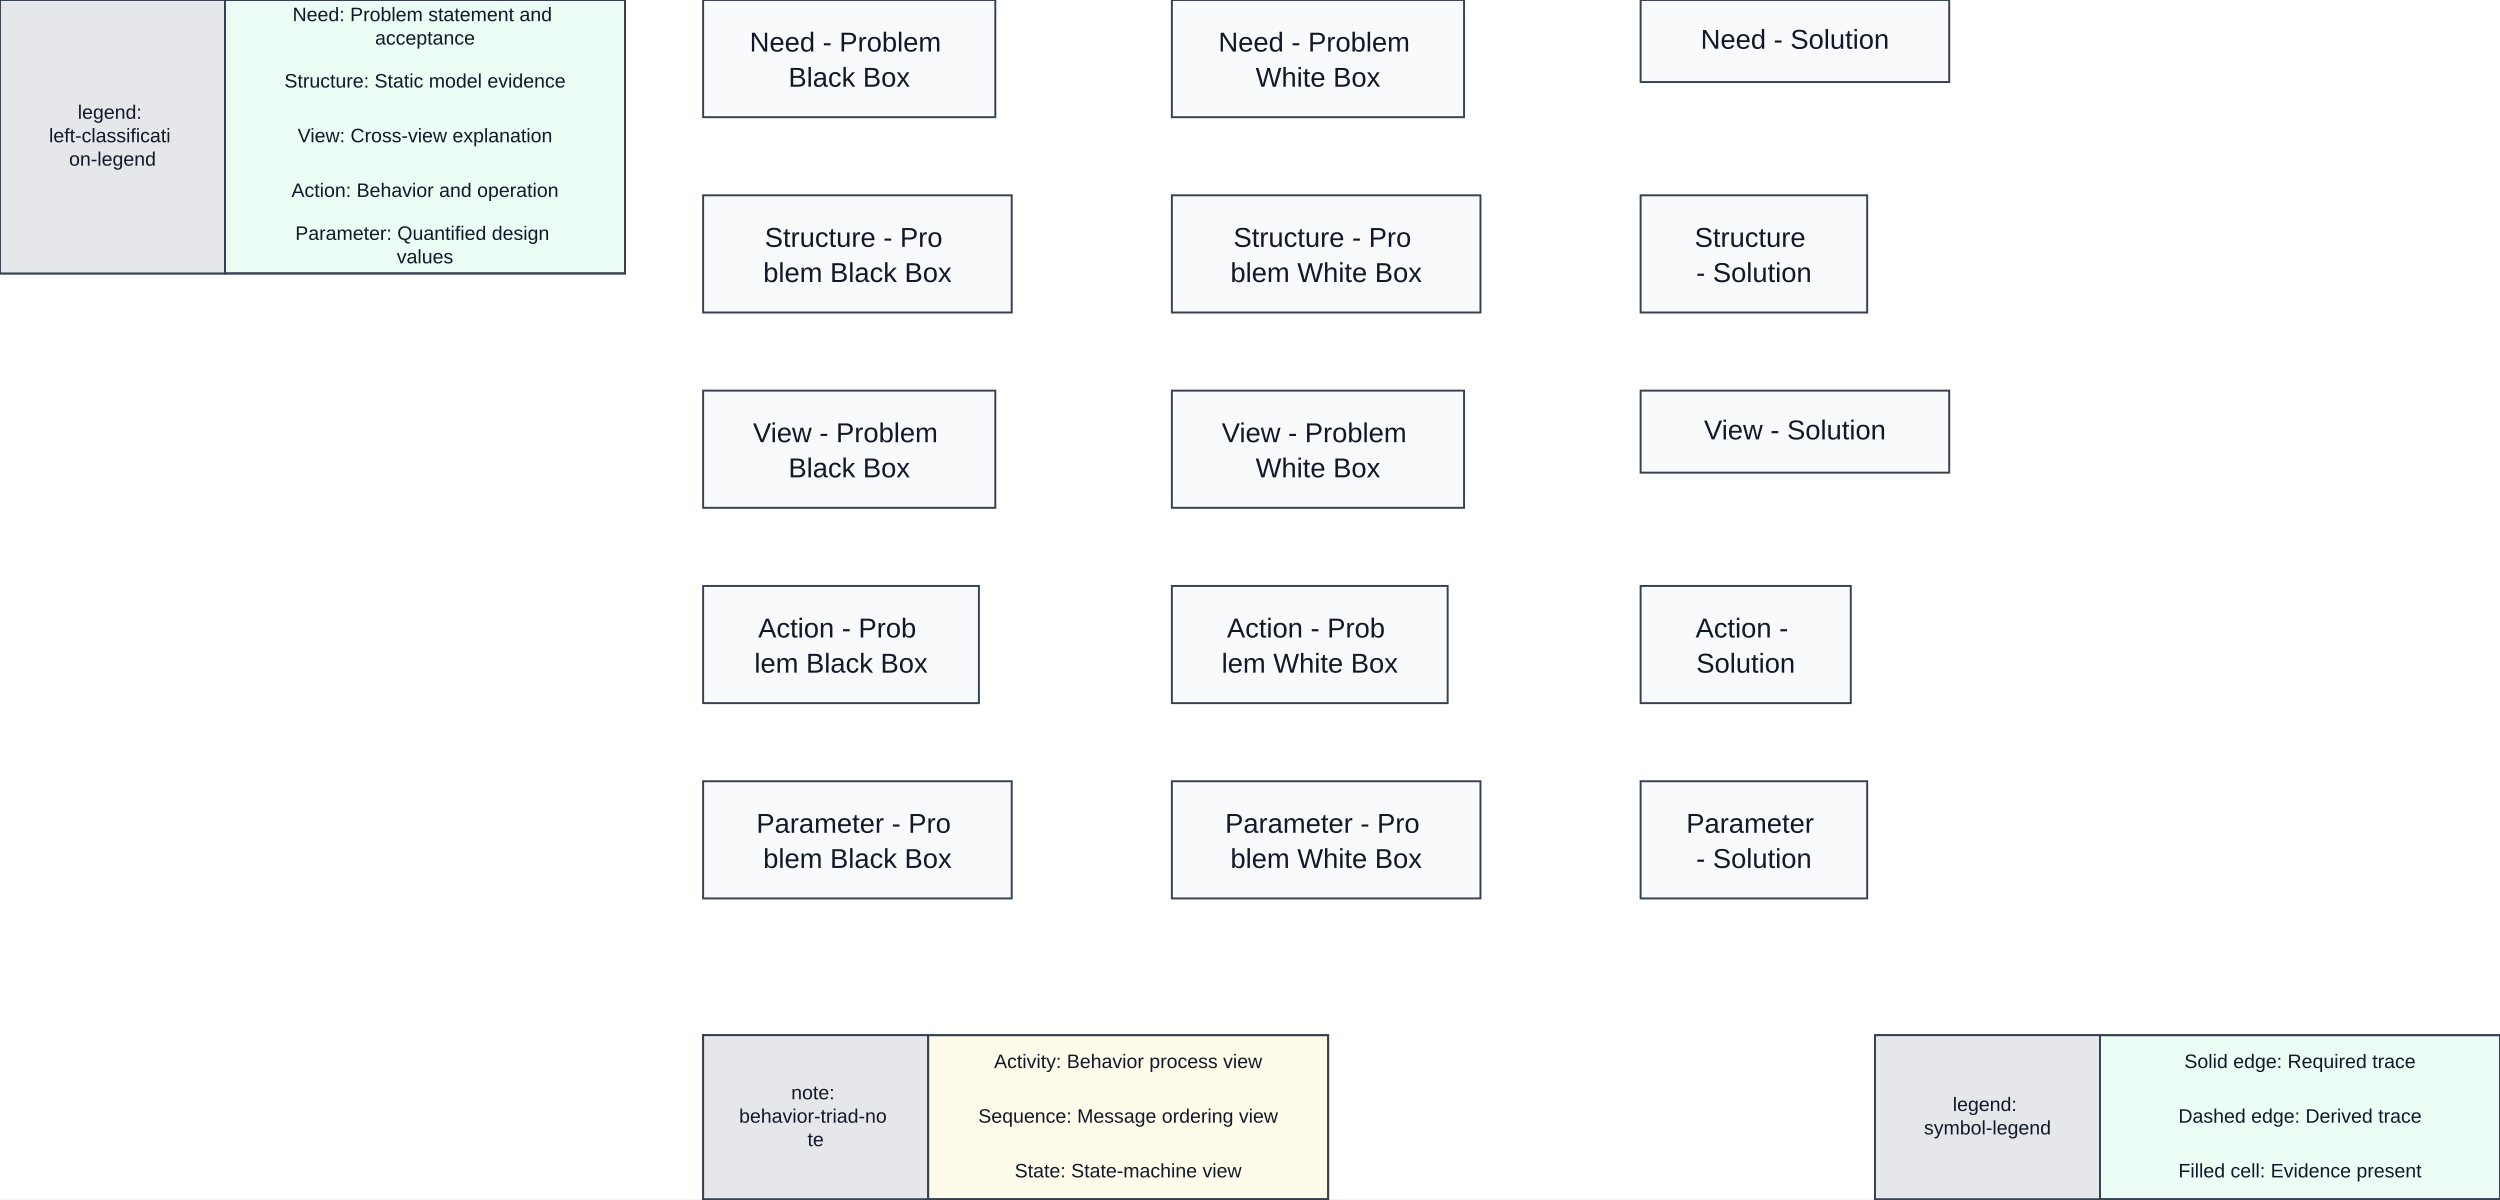
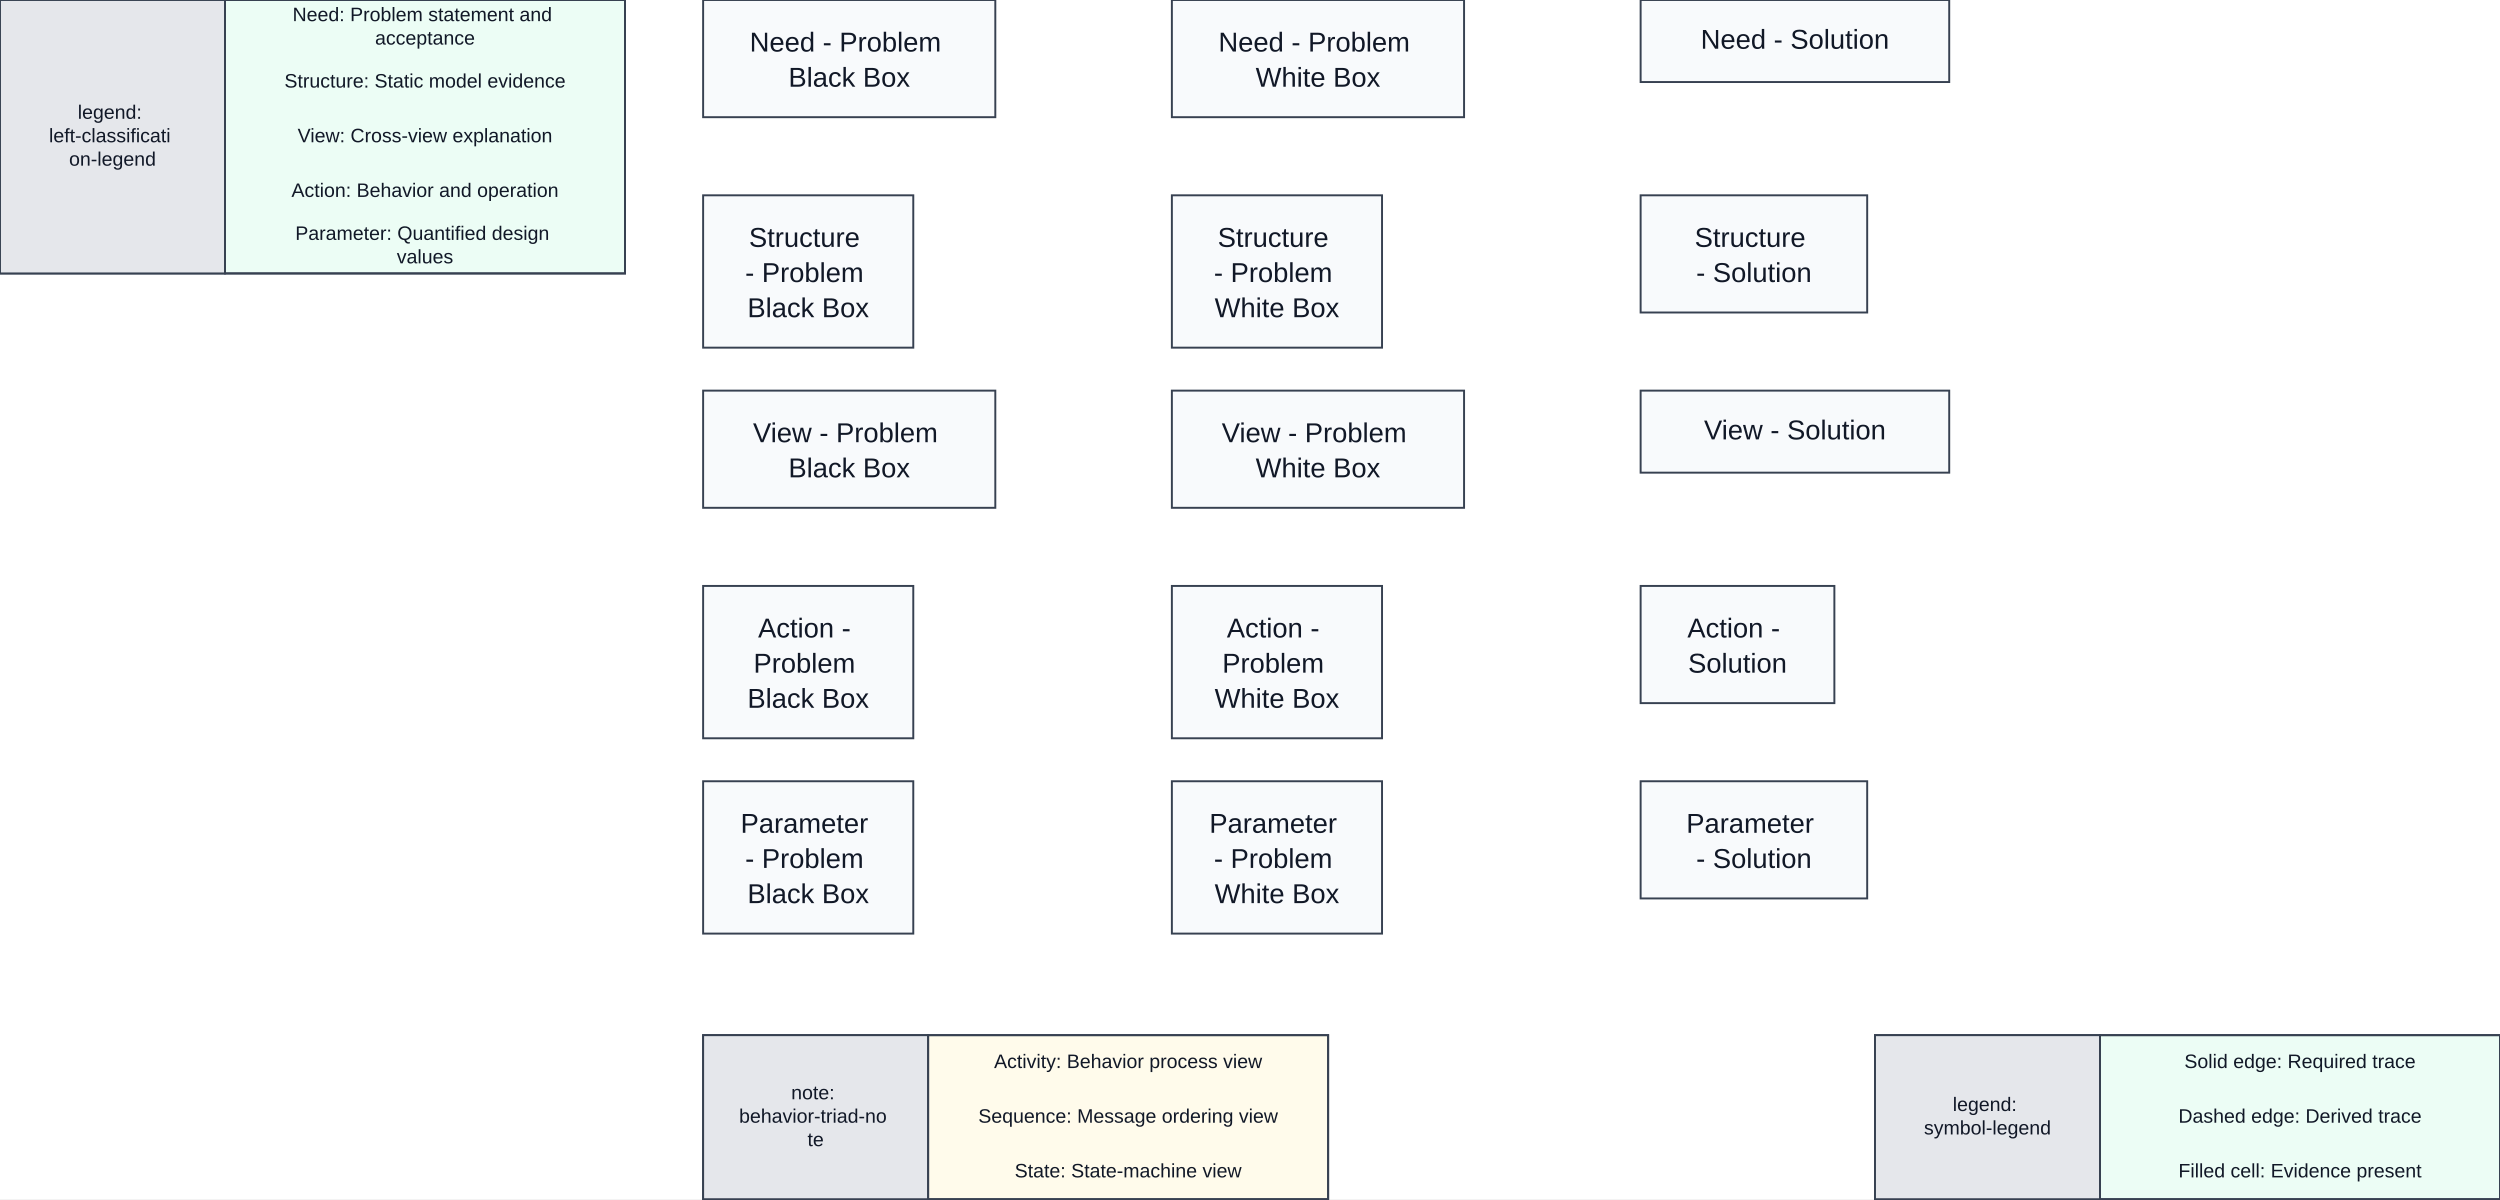
<svg xmlns="http://www.w3.org/2000/svg" role="img" viewBox="-180 80 1280 614">
  <rect class="background" x="-180" y="80" width="1280" height="614" fill="#ffffff" />
  <g class="evidence-panel evidence-panel--legend" data-id="left-classification-legend" data-kind="legend" data-item-count="5">
    <rect class="evidence-panel-frame" x="-180" y="80" width="320" height="140" fill="#ecfdf5" stroke="#374151" />
    <g class="evidence-panel-title-cell">
      <rect class="evidence-panel-title-bg" x="-180" y="80" width="115.2" height="140" fill="#e5e7eb" stroke="#374151" />
      <text class="evidence-panel-title" x="-122.4" y="138" text-anchor="middle" dominant-baseline="middle" font-family="Arial, sans-serif" font-size="10" fill="#111827">
        <tspan x="-122.4" y="138">legend:</tspan>
        <tspan x="-122.4" y="150">left-classificati</tspan>
        <tspan x="-122.4" y="162">on-legend</tspan>
      </text>
    </g>
    <g class="evidence-panel-items-cell">
      <rect class="evidence-panel-items-bg" x="-64.8" y="80" width="204.8" height="140" fill="transparent" stroke="#374151" />
      <rect class="evidence-panel-item" data-item="need-row" x="-64.8" y="80" width="204.8" height="28" fill="transparent" stroke="none" />
      <text class="evidence-panel-item-label" x="37.6" y="88" text-anchor="middle" dominant-baseline="middle" font-family="Arial, sans-serif" font-size="10" fill="#111827">
        <tspan x="37.6" y="88">Need: Problem statement and</tspan>
        <tspan x="37.6" y="100">acceptance</tspan>
      </text>
      <rect class="evidence-panel-item" data-item="structure-row" x="-64.8" y="108" width="204.8" height="28" fill="transparent" stroke="none" />
      <text class="evidence-panel-item-label" x="37.6" y="122" text-anchor="middle" dominant-baseline="middle" font-family="Arial, sans-serif" font-size="10" fill="#111827">Structure: Static model evidence</text>
      <rect class="evidence-panel-item" data-item="view-row" x="-64.8" y="136" width="204.8" height="28" fill="transparent" stroke="none" />
      <text class="evidence-panel-item-label" x="37.6" y="150" text-anchor="middle" dominant-baseline="middle" font-family="Arial, sans-serif" font-size="10" fill="#111827">View: Cross-view explanation</text>
      <rect class="evidence-panel-item" data-item="action-row" x="-64.8" y="164" width="204.8" height="28" fill="transparent" stroke="none" />
      <text class="evidence-panel-item-label" x="37.6" y="178" text-anchor="middle" dominant-baseline="middle" font-family="Arial, sans-serif" font-size="10" fill="#111827">Action: Behavior and operation</text>
      <rect class="evidence-panel-item" data-item="parameter-row" x="-64.8" y="192" width="204.8" height="28" fill="transparent" stroke="none" />
      <text class="evidence-panel-item-label" x="37.6" y="200" text-anchor="middle" dominant-baseline="middle" font-family="Arial, sans-serif" font-size="10" fill="#111827">
        <tspan x="37.6" y="200">Parameter: Quantified design</tspan>
        <tspan x="37.6" y="212">values</tspan>
      </text>
    </g>
  </g>
  <g class="evidence-panel evidence-panel--note" data-id="behavior-triad-note" data-kind="note" data-item-count="3">
    <rect class="evidence-panel-frame" x="180" y="610" width="320" height="84" fill="#fffbeb" stroke="#374151" />
    <g class="evidence-panel-title-cell">
      <rect class="evidence-panel-title-bg" x="180" y="610" width="115.2" height="84" fill="#e5e7eb" stroke="#374151" />
      <text class="evidence-panel-title" x="237.6" y="640" text-anchor="middle" dominant-baseline="middle" font-family="Arial, sans-serif" font-size="10" fill="#111827">
        <tspan x="237.6" y="640">note:</tspan>
        <tspan x="237.6" y="652">behavior-triad-no</tspan>
        <tspan x="237.6" y="664">te</tspan>
      </text>
    </g>
    <g class="evidence-panel-items-cell">
      <rect class="evidence-panel-items-bg" x="295.2" y="610" width="204.8" height="84" fill="transparent" stroke="#374151" />
      <rect class="evidence-panel-item" data-item="triad-activity" x="295.2" y="610" width="204.8" height="28" fill="transparent" stroke="none" />
      <text class="evidence-panel-item-label" x="397.6" y="624" text-anchor="middle" dominant-baseline="middle" font-family="Arial, sans-serif" font-size="10" fill="#111827">Activity: Behavior process view</text>
      <rect class="evidence-panel-item" data-item="triad-sequence" x="295.2" y="638" width="204.8" height="28" fill="transparent" stroke="none" />
      <text class="evidence-panel-item-label" x="397.6" y="652" text-anchor="middle" dominant-baseline="middle" font-family="Arial, sans-serif" font-size="10" fill="#111827">Sequence: Message ordering view</text>
      <rect class="evidence-panel-item" data-item="triad-state" x="295.2" y="666" width="204.8" height="28" fill="transparent" stroke="none" />
      <text class="evidence-panel-item-label" x="397.6" y="680" text-anchor="middle" dominant-baseline="middle" font-family="Arial, sans-serif" font-size="10" fill="#111827">State: State-machine view</text>
    </g>
  </g>
  <g class="evidence-panel evidence-panel--legend" data-id="symbol-legend" data-kind="legend" data-item-count="3">
    <rect class="evidence-panel-frame" x="780" y="610" width="320" height="84" fill="#ecfdf5" stroke="#374151" />
    <g class="evidence-panel-title-cell">
      <rect class="evidence-panel-title-bg" x="780" y="610" width="115.2" height="84" fill="#e5e7eb" stroke="#374151" />
      <text class="evidence-panel-title" x="837.6" y="646" text-anchor="middle" dominant-baseline="middle" font-family="Arial, sans-serif" font-size="10" fill="#111827">
        <tspan x="837.6" y="646">legend:</tspan>
        <tspan x="837.6" y="658">symbol-legend</tspan>
      </text>
    </g>
    <g class="evidence-panel-items-cell">
      <rect class="evidence-panel-items-bg" x="895.2" y="610" width="204.8" height="84" fill="transparent" stroke="#374151" />
      <rect class="evidence-panel-item" data-item="solid-edge" x="895.2" y="610" width="204.8" height="28" fill="transparent" stroke="none" />
      <text class="evidence-panel-item-label" x="997.6" y="624" text-anchor="middle" dominant-baseline="middle" font-family="Arial, sans-serif" font-size="10" fill="#111827">Solid edge: Required trace</text>
      <rect class="evidence-panel-item" data-item="dashed-edge" x="895.2" y="638" width="204.8" height="28" fill="transparent" stroke="none" />
      <text class="evidence-panel-item-label" x="997.6" y="652" text-anchor="middle" dominant-baseline="middle" font-family="Arial, sans-serif" font-size="10" fill="#111827">Dashed edge: Derived trace</text>
      <rect class="evidence-panel-item" data-item="filled-cell" x="895.2" y="666" width="204.8" height="28" fill="transparent" stroke="none" />
      <text class="evidence-panel-item-label" x="997.6" y="680" text-anchor="middle" dominant-baseline="middle" font-family="Arial, sans-serif" font-size="10" fill="#111827">Filled cell: Evidence present</text>
    </g>
  </g>
-   <rect class="node node-rectangle" data-id="action-problem-black-box" fill="#f8fafc" stroke="#374151" x="180" y="380" width="141.2" height="60" />
-   <rect class="node node-rectangle" data-id="action-problem-white-box" fill="#f8fafc" stroke="#374151" x="420" y="380" width="141.2" height="60" />
-   <rect class="node node-rectangle" data-id="action-solution" fill="#f8fafc" stroke="#374151" x="660" y="380" width="107.6" height="60" />
+   <rect class="node node-rectangle" data-id="action-problem-black-box" fill="#f8fafc" stroke="#374151" x="180" y="380" width="107.6" height="78" />
+   <rect class="node node-rectangle" data-id="action-problem-white-box" fill="#f8fafc" stroke="#374151" x="420" y="380" width="107.6" height="78" />
+   <rect class="node node-rectangle" data-id="action-solution" fill="#f8fafc" stroke="#374151" x="660" y="380" width="99.2" height="60" />
  <rect class="node node-rectangle" data-id="need-problem-black-box" fill="#f8fafc" stroke="#374151" x="180" y="80" width="149.6" height="60" />
  <rect class="node node-rectangle" data-id="need-problem-white-box" fill="#f8fafc" stroke="#374151" x="420" y="80" width="149.6" height="60" />
  <rect class="node node-rectangle" data-id="need-solution" fill="#f8fafc" stroke="#374151" x="660" y="80" width="158" height="42" />
-   <rect class="node node-rectangle" data-id="parameter-problem-black-box" fill="#f8fafc" stroke="#374151" x="180" y="480" width="158" height="60" />
-   <rect class="node node-rectangle" data-id="parameter-problem-white-box" fill="#f8fafc" stroke="#374151" x="420" y="480" width="158" height="60" />
+   <rect class="node node-rectangle" data-id="parameter-problem-black-box" fill="#f8fafc" stroke="#374151" x="180" y="480" width="107.6" height="78" />
+   <rect class="node node-rectangle" data-id="parameter-problem-white-box" fill="#f8fafc" stroke="#374151" x="420" y="480" width="107.6" height="78" />
  <rect class="node node-rectangle" data-id="parameter-solution" fill="#f8fafc" stroke="#374151" x="660" y="480" width="116" height="60" />
-   <rect class="node node-rectangle" data-id="structure-problem-black-box" fill="#f8fafc" stroke="#374151" x="180" y="180" width="158" height="60" />
-   <rect class="node node-rectangle" data-id="structure-problem-white-box" fill="#f8fafc" stroke="#374151" x="420" y="180" width="158" height="60" />
+   <rect class="node node-rectangle" data-id="structure-problem-black-box" fill="#f8fafc" stroke="#374151" x="180" y="180" width="107.6" height="78" />
+   <rect class="node node-rectangle" data-id="structure-problem-white-box" fill="#f8fafc" stroke="#374151" x="420" y="180" width="107.6" height="78" />
  <rect class="node node-rectangle" data-id="structure-solution" fill="#f8fafc" stroke="#374151" x="660" y="180" width="116" height="60" />
  <rect class="node node-rectangle" data-id="view-problem-black-box" fill="#f8fafc" stroke="#374151" x="180" y="280" width="149.6" height="60" />
  <rect class="node node-rectangle" data-id="view-problem-white-box" fill="#f8fafc" stroke="#374151" x="420" y="280" width="149.6" height="60" />
  <rect class="node node-rectangle" data-id="view-solution" fill="#f8fafc" stroke="#374151" x="660" y="280" width="158" height="42" />
  <text class="label" data-for="action-problem-black-box" data-text-surface="node-label" data-owner-id="action-problem-black-box" data-text-backend="deterministic" font-family="Arial, sans-serif" font-size="14" fill="#111827" text-anchor="middle">
-     <tspan x="250.6" y="406.4">Action - Prob</tspan>
-     <tspan x="250.6" y="424.4">lem Black Box</tspan>
+     <tspan x="233.8" y="406.4">Action -</tspan>
+     <tspan x="233.8" y="424.4">Problem</tspan>
+     <tspan x="233.8" y="442.4">Black Box</tspan>
  </text>
  <text class="label" data-for="action-problem-white-box" data-text-surface="node-label" data-owner-id="action-problem-white-box" data-text-backend="deterministic" font-family="Arial, sans-serif" font-size="14" fill="#111827" text-anchor="middle">
-     <tspan x="490.6" y="406.4">Action - Prob</tspan>
-     <tspan x="490.6" y="424.4">lem White Box</tspan>
+     <tspan x="473.8" y="406.4">Action -</tspan>
+     <tspan x="473.8" y="424.4">Problem</tspan>
+     <tspan x="473.8" y="442.4">White Box</tspan>
  </text>
  <text class="label" data-for="action-solution" data-text-surface="node-label" data-owner-id="action-solution" data-text-backend="deterministic" font-family="Arial, sans-serif" font-size="14" fill="#111827" text-anchor="middle">
-     <tspan x="713.8" y="406.4">Action - </tspan>
-     <tspan x="713.8" y="424.4">Solution</tspan>
+     <tspan x="709.6" y="406.4">Action -</tspan>
+     <tspan x="709.6" y="424.4">Solution</tspan>
  </text>
  <text class="label" data-for="need-problem-black-box" data-text-surface="node-label" data-owner-id="need-problem-black-box" data-text-backend="deterministic" font-family="Arial, sans-serif" font-size="14" fill="#111827" text-anchor="middle">
    <tspan x="254.8" y="106.4">Need - Problem</tspan>
-     <tspan x="254.8" y="124.4"> Black Box</tspan>
+     <tspan x="254.8" y="124.4">Black Box</tspan>
  </text>
  <text class="label" data-for="need-problem-white-box" data-text-surface="node-label" data-owner-id="need-problem-white-box" data-text-backend="deterministic" font-family="Arial, sans-serif" font-size="14" fill="#111827" text-anchor="middle">
    <tspan x="494.8" y="106.4">Need - Problem</tspan>
-     <tspan x="494.8" y="124.4"> White Box</tspan>
+     <tspan x="494.8" y="124.4">White Box</tspan>
  </text>
  <text class="label" data-for="need-solution" data-text-surface="node-label" data-owner-id="need-solution" data-text-backend="deterministic" font-family="Arial, sans-serif" font-size="14" fill="#111827" text-anchor="middle" dominant-baseline="middle" x="739" y="101">Need - Solution</text>
  <text class="label" data-for="parameter-problem-black-box" data-text-surface="node-label" data-owner-id="parameter-problem-black-box" data-text-backend="deterministic" font-family="Arial, sans-serif" font-size="14" fill="#111827" text-anchor="middle">
-     <tspan x="259" y="506.4">Parameter - Pro</tspan>
-     <tspan x="259" y="524.4">blem Black Box</tspan>
+     <tspan x="233.8" y="506.4">Parameter</tspan>
+     <tspan x="233.8" y="524.4">- Problem</tspan>
+     <tspan x="233.8" y="542.4">Black Box</tspan>
  </text>
  <text class="label" data-for="parameter-problem-white-box" data-text-surface="node-label" data-owner-id="parameter-problem-white-box" data-text-backend="deterministic" font-family="Arial, sans-serif" font-size="14" fill="#111827" text-anchor="middle">
-     <tspan x="499" y="506.4">Parameter - Pro</tspan>
-     <tspan x="499" y="524.4">blem White Box</tspan>
+     <tspan x="473.8" y="506.4">Parameter</tspan>
+     <tspan x="473.8" y="524.4">- Problem</tspan>
+     <tspan x="473.8" y="542.4">White Box</tspan>
  </text>
  <text class="label" data-for="parameter-solution" data-text-surface="node-label" data-owner-id="parameter-solution" data-text-backend="deterministic" font-family="Arial, sans-serif" font-size="14" fill="#111827" text-anchor="middle">
-     <tspan x="718" y="506.4">Parameter </tspan>
+     <tspan x="718" y="506.4">Parameter</tspan>
    <tspan x="718" y="524.4">- Solution</tspan>
  </text>
  <text class="label" data-for="structure-problem-black-box" data-text-surface="node-label" data-owner-id="structure-problem-black-box" data-text-backend="deterministic" font-family="Arial, sans-serif" font-size="14" fill="#111827" text-anchor="middle">
-     <tspan x="259" y="206.4">Structure - Pro</tspan>
-     <tspan x="259" y="224.4">blem Black Box</tspan>
+     <tspan x="233.8" y="206.4">Structure</tspan>
+     <tspan x="233.8" y="224.4">- Problem</tspan>
+     <tspan x="233.8" y="242.4">Black Box</tspan>
  </text>
  <text class="label" data-for="structure-problem-white-box" data-text-surface="node-label" data-owner-id="structure-problem-white-box" data-text-backend="deterministic" font-family="Arial, sans-serif" font-size="14" fill="#111827" text-anchor="middle">
-     <tspan x="499" y="206.4">Structure - Pro</tspan>
-     <tspan x="499" y="224.4">blem White Box</tspan>
+     <tspan x="473.8" y="206.4">Structure</tspan>
+     <tspan x="473.8" y="224.4">- Problem</tspan>
+     <tspan x="473.8" y="242.4">White Box</tspan>
  </text>
  <text class="label" data-for="structure-solution" data-text-surface="node-label" data-owner-id="structure-solution" data-text-backend="deterministic" font-family="Arial, sans-serif" font-size="14" fill="#111827" text-anchor="middle">
-     <tspan x="718" y="206.4">Structure </tspan>
+     <tspan x="718" y="206.4">Structure</tspan>
    <tspan x="718" y="224.4">- Solution</tspan>
  </text>
  <text class="label" data-for="view-problem-black-box" data-text-surface="node-label" data-owner-id="view-problem-black-box" data-text-backend="deterministic" font-family="Arial, sans-serif" font-size="14" fill="#111827" text-anchor="middle">
    <tspan x="254.8" y="306.4">View - Problem</tspan>
-     <tspan x="254.8" y="324.4"> Black Box</tspan>
+     <tspan x="254.8" y="324.4">Black Box</tspan>
  </text>
  <text class="label" data-for="view-problem-white-box" data-text-surface="node-label" data-owner-id="view-problem-white-box" data-text-backend="deterministic" font-family="Arial, sans-serif" font-size="14" fill="#111827" text-anchor="middle">
    <tspan x="494.8" y="306.4">View - Problem</tspan>
-     <tspan x="494.8" y="324.4"> White Box</tspan>
+     <tspan x="494.8" y="324.4">White Box</tspan>
  </text>
  <text class="label" data-for="view-solution" data-text-surface="node-label" data-owner-id="view-solution" data-text-backend="deterministic" font-family="Arial, sans-serif" font-size="14" fill="#111827" text-anchor="middle" dominant-baseline="middle" x="739" y="301">View - Solution</text>
</svg>
